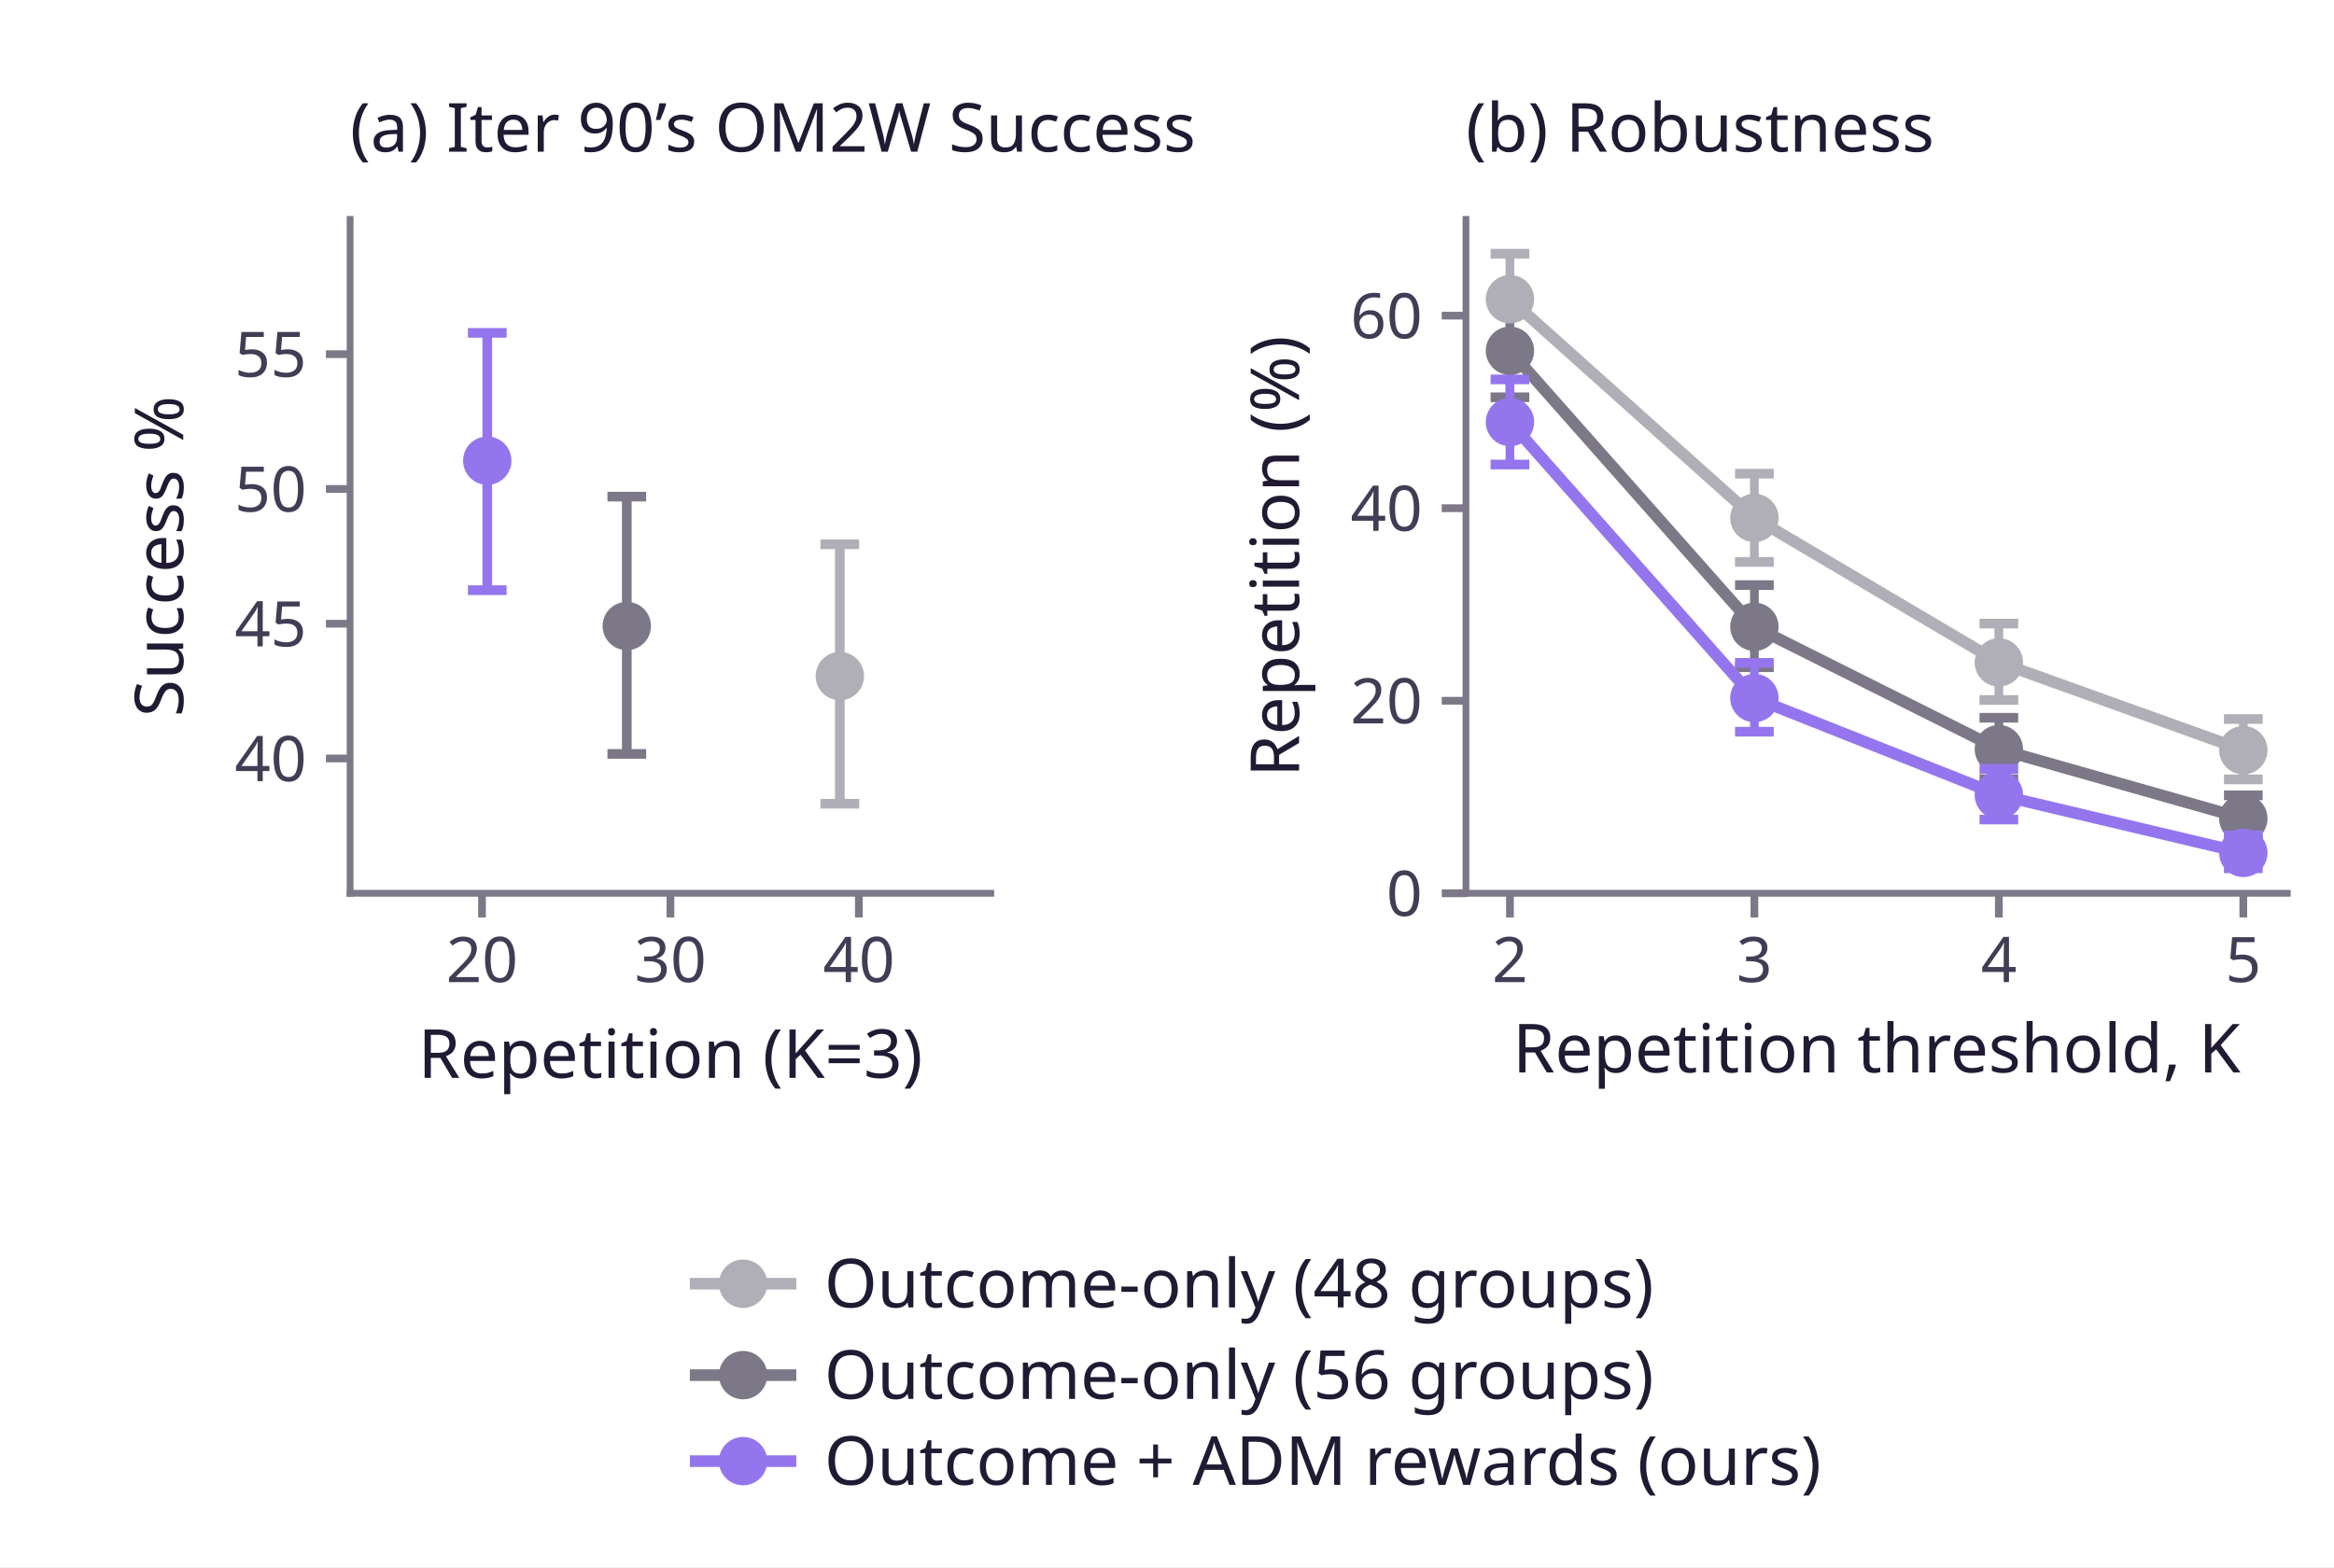
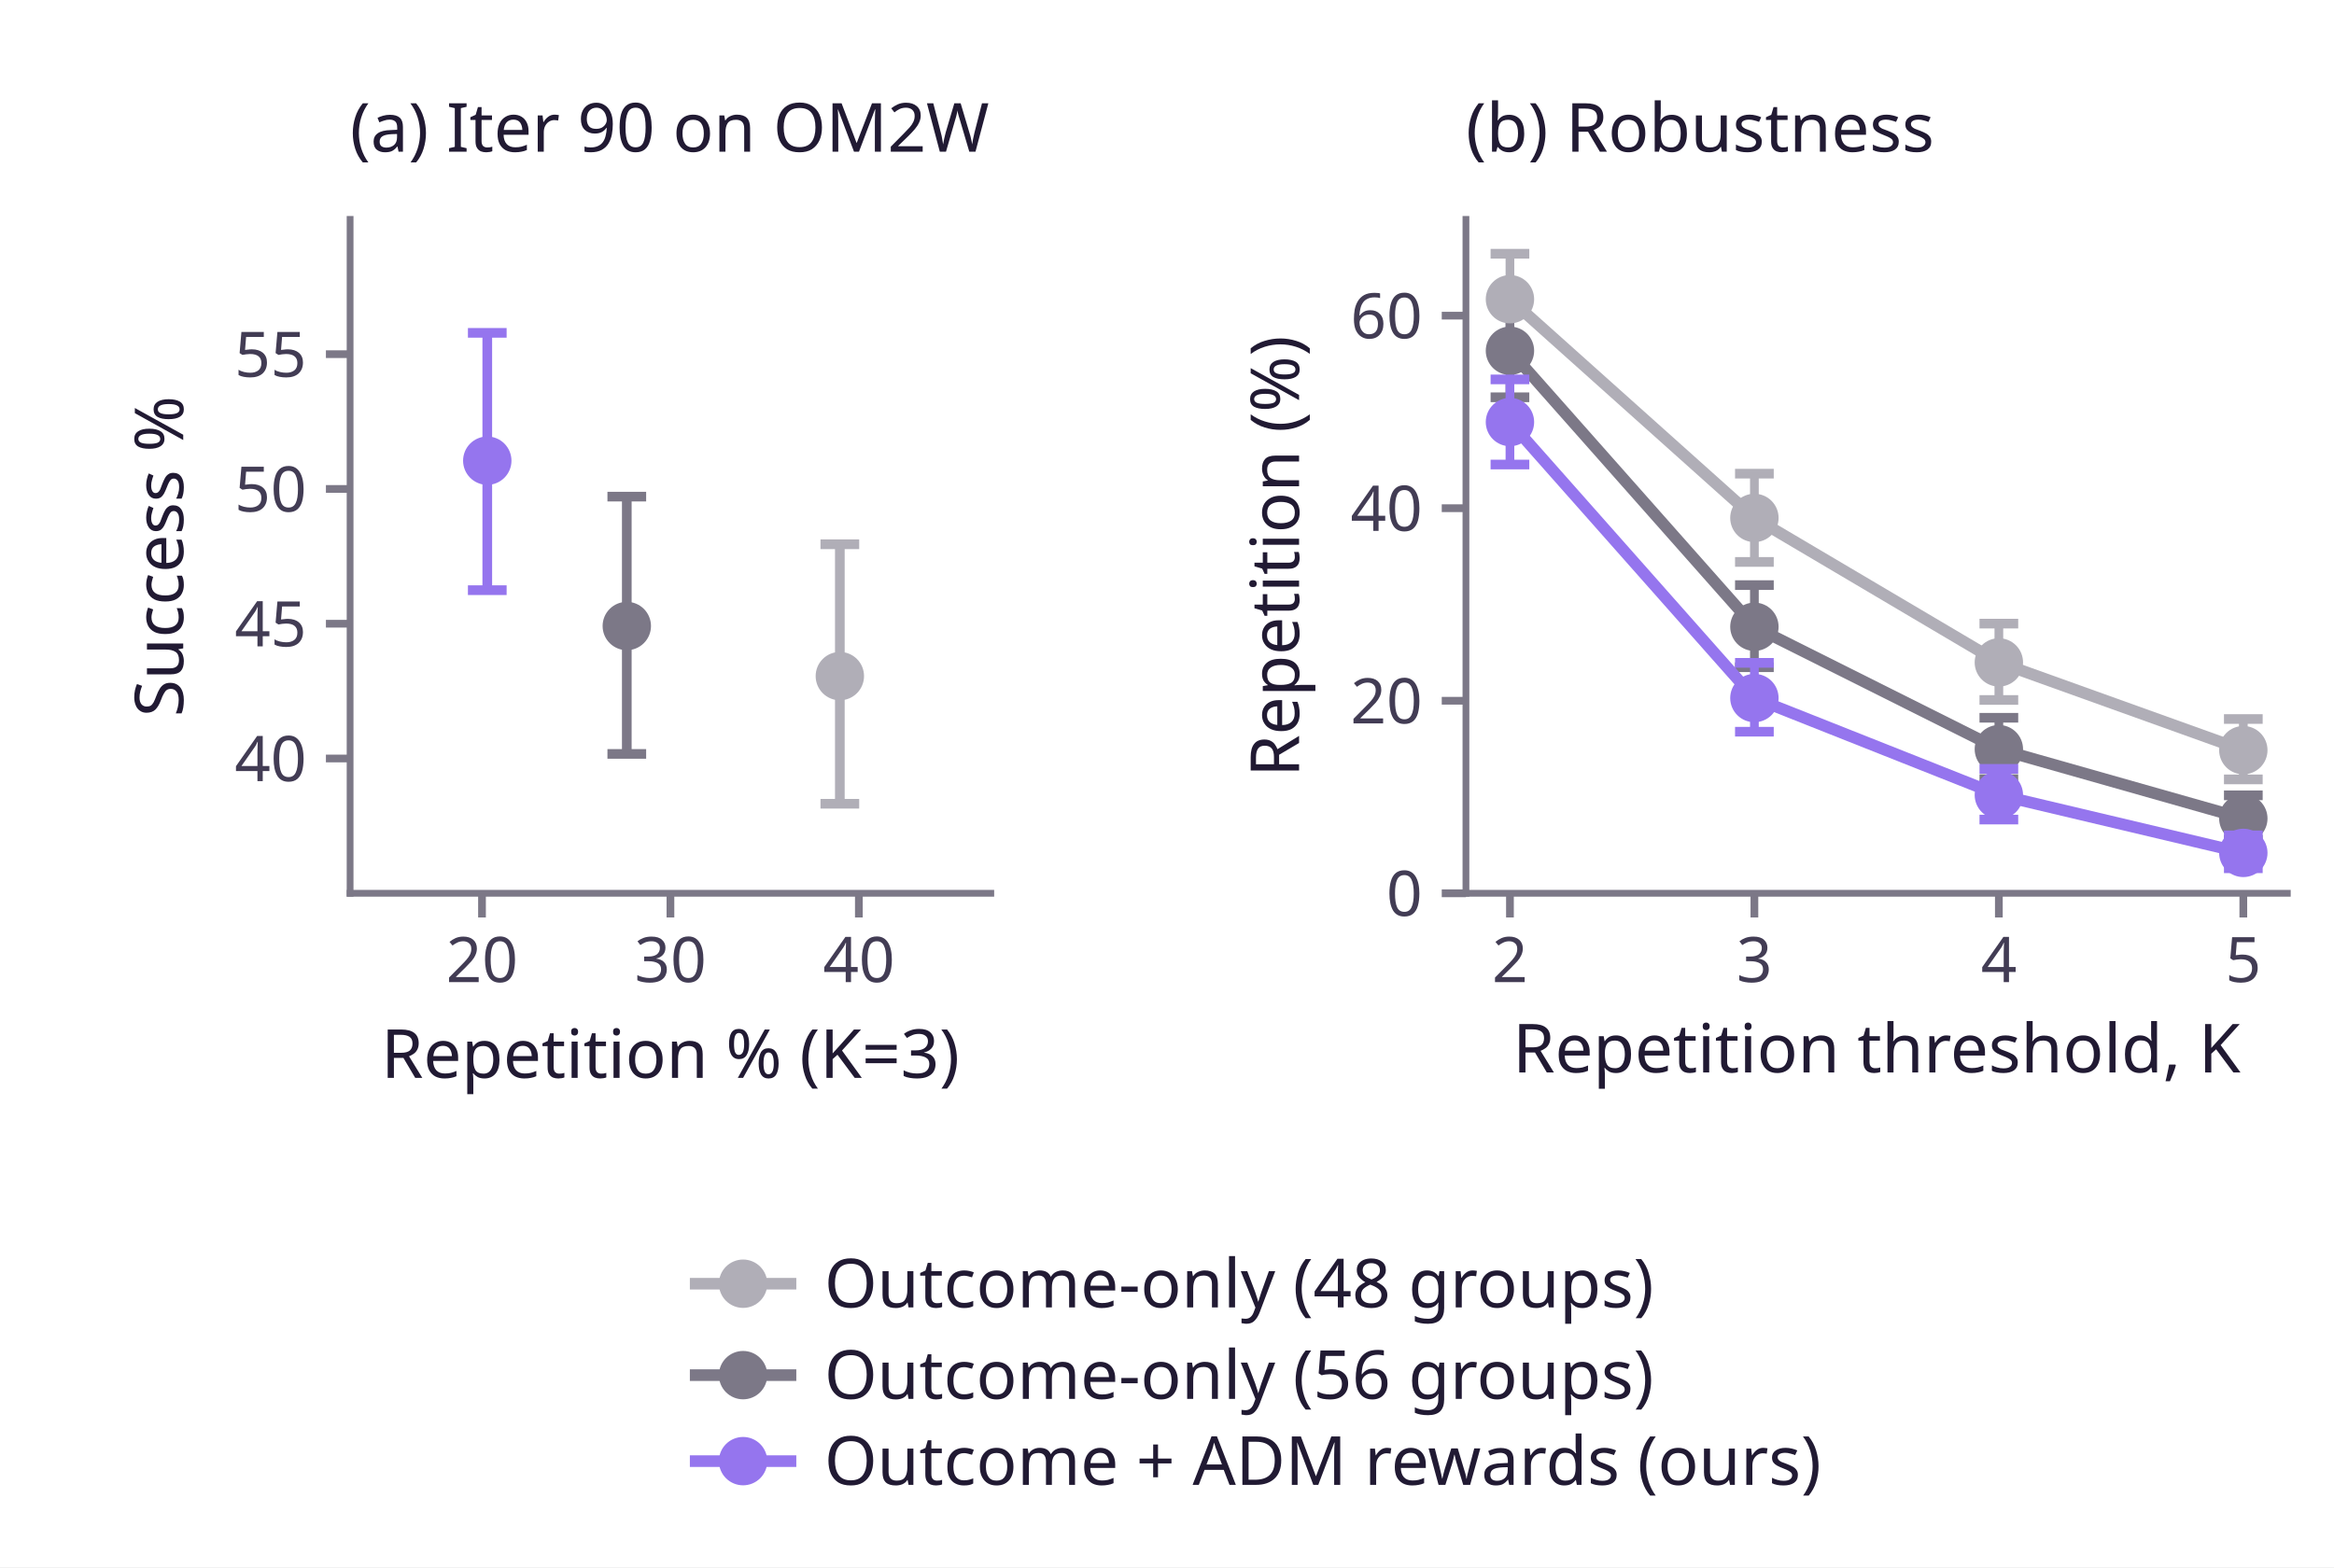
<svg xmlns="http://www.w3.org/2000/svg" xmlns:xlink="http://www.w3.org/1999/xlink" width="241.2pt" height="162pt" viewBox="0 0 241.2 162" version="1.1">
  <defs>
    <style type="text/css">*{stroke-linejoin: round; stroke-linecap: butt}</style>
  </defs>
  <g id="figure_1">
    <g id="patch_1">
      <path d="M 0 162 L 241.2 162 L 241.2 0 L 0 0 z " style="fill: #ffffff" />
    </g>
    <g id="axes_1">
      <g id="patch_2">
        <path d="M 36.18 92.34 L 102.389 92.34 L 102.389 22.68 L 36.18 22.68 z " style="fill: #ffffff" />
      </g>
      <g id="matplotlib.axis_1">
        <g id="xtick_1">
          <g id="line2d_1">
            <defs>
              <path id="m15626e8091" d="M 0 0 L 0 2.5 " style="stroke: #7c7887; stroke-width: 0.8" />
            </defs>
            <g>
              <use xlink:href="#m15626e8091" x="49.811" y="92.34" style="fill: #7c7887; stroke: #7c7887; stroke-width: 0.8" />
            </g>
          </g>
          <g id="text_1">
            <text style="fill: #423c54; font: 6.5px 'Albert Sans'; text-anchor: middle" x="49.811" y="101.52" transform="rotate(-0 49.81117 101.52)">20</text>
          </g>
        </g>
        <g id="xtick_2">
          <g id="line2d_2">
            <g>
              <use xlink:href="#m15626e8091" x="69.284" y="92.34" style="fill: #7c7887; stroke: #7c7887; stroke-width: 0.8" />
            </g>
          </g>
          <g id="text_2">
            <text style="fill: #423c54; font: 6.5px 'Albert Sans'; text-anchor: middle" x="69.284" y="101.52" transform="rotate(-0 69.28428 101.52)">30</text>
          </g>
        </g>
        <g id="xtick_3">
          <g id="line2d_3">
            <g>
              <use xlink:href="#m15626e8091" x="88.757" y="92.34" style="fill: #7c7887; stroke: #7c7887; stroke-width: 0.8" />
            </g>
          </g>
          <g id="text_3">
            <text style="fill: #423c54; font: 6.5px 'Albert Sans'; text-anchor: middle" x="88.757" y="101.52" transform="rotate(-0 88.75738 101.52)">40</text>
          </g>
        </g>
        <g id="text_4">
-           <text style="fill: #211a33; font: 7px 'Albert Sans'; text-anchor: middle" x="69.284" y="111.42" transform="rotate(-0 69.28428 111.42)">Repetition (K=3)</text>
+           <text style="fill: #211a33; font: 7px 'Albert Sans'; text-anchor: middle" x="69.284" y="111.42" transform="rotate(-0 69.28428 111.42)">Repetition % (K=3)</text>
        </g>
      </g>
      <g id="matplotlib.axis_2">
        <g id="ytick_1">
          <g id="line2d_4">
            <defs>
              <path id="m400d403ce5" d="M 0 0 L -2.5 0 " style="stroke: #7c7887; stroke-width: 0.8" />
            </defs>
            <g>
              <use xlink:href="#m400d403ce5" x="36.18" y="78.408" style="fill: #7c7887; stroke: #7c7887; stroke-width: 0.8" />
            </g>
          </g>
          <g id="text_5">
            <text style="fill: #423c54; font: 6.5px 'Albert Sans'; text-anchor: end" x="31.68" y="80.748" transform="rotate(-0 31.68 80.748)">40</text>
          </g>
        </g>
        <g id="ytick_2">
          <g id="line2d_5">
            <g>
              <use xlink:href="#m400d403ce5" x="36.18" y="64.476" style="fill: #7c7887; stroke: #7c7887; stroke-width: 0.8" />
            </g>
          </g>
          <g id="text_6">
            <text style="fill: #423c54; font: 6.5px 'Albert Sans'; text-anchor: end" x="31.68" y="66.816" transform="rotate(-0 31.68 66.816)">45</text>
          </g>
        </g>
        <g id="ytick_3">
          <g id="line2d_6">
            <g>
              <use xlink:href="#m400d403ce5" x="36.18" y="50.544" style="fill: #7c7887; stroke: #7c7887; stroke-width: 0.8" />
            </g>
          </g>
          <g id="text_7">
            <text style="fill: #423c54; font: 6.5px 'Albert Sans'; text-anchor: end" x="31.68" y="52.884" transform="rotate(-0 31.68 52.884)">50</text>
          </g>
        </g>
        <g id="ytick_4">
          <g id="line2d_7">
            <g>
              <use xlink:href="#m400d403ce5" x="36.18" y="36.612" style="fill: #7c7887; stroke: #7c7887; stroke-width: 0.8" />
            </g>
          </g>
          <g id="text_8">
            <text style="fill: #423c54; font: 6.5px 'Albert Sans'; text-anchor: end" x="31.68" y="38.952" transform="rotate(-0 31.68 38.952)">55</text>
          </g>
        </g>
        <g id="text_9">
          <text style="fill: #211a33; font: 7px 'Albert Sans'; text-anchor: middle" x="18.934" y="57.51" transform="rotate(-90 18.93359 57.51)">Success %</text>
        </g>
      </g>
      <g id="patch_3">
        <path d="M 36.18 92.34 L 36.18 22.68 " style="fill: none; stroke: #7c7887; stroke-width: 0.7; stroke-linejoin: miter; stroke-linecap: square" />
      </g>
      <g id="patch_4">
        <path d="M 36.18 92.34 L 102.389 92.34 " style="fill: none; stroke: #7c7887; stroke-width: 0.7; stroke-linejoin: miter; stroke-linecap: square" />
      </g>
      <g id="LineCollection_1">
        <path d="M 86.791 83.085 L 86.791 56.259 " clip-path="url(#p5ea43dfdd7)" style="fill: none; stroke: #b0aeb7" />
      </g>
      <g id="line2d_8">
        <defs>
          <path id="m3398491131" d="M 2 0 L -2 -0 " style="stroke: #b0aeb7" />
        </defs>
        <g clip-path="url(#p5ea43dfdd7)">
          <use xlink:href="#m3398491131" x="86.791" y="83.085" style="fill: #b0aeb7; stroke: #b0aeb7" />
        </g>
      </g>
      <g id="line2d_9">
        <g clip-path="url(#p5ea43dfdd7)">
          <use xlink:href="#m3398491131" x="86.791" y="56.259" style="fill: #b0aeb7; stroke: #b0aeb7" />
        </g>
      </g>
      <g id="LineCollection_2">
        <path d="M 64.774 77.932 L 64.774 51.336 " clip-path="url(#p5ea43dfdd7)" style="fill: none; stroke: #7c7887" />
      </g>
      <g id="line2d_10">
        <defs>
          <path id="m51258a509f" d="M 2 0 L -2 -0 " style="stroke: #7c7887" />
        </defs>
        <g clip-path="url(#p5ea43dfdd7)">
          <use xlink:href="#m51258a509f" x="64.774" y="77.932" style="fill: #7c7887; stroke: #7c7887" />
        </g>
      </g>
      <g id="line2d_11">
        <g clip-path="url(#p5ea43dfdd7)">
          <use xlink:href="#m51258a509f" x="64.774" y="51.336" style="fill: #7c7887; stroke: #7c7887" />
        </g>
      </g>
      <g id="text_10">
-         <text style="fill: #211a33; font: 7px 'Albert Sans'; text-anchor: start" x="36.18" y="15.68" transform="rotate(-0 36.18 15.68)">(a) Iter 90’s OM2W Success</text>
+         <text style="fill: #211a33; font: 7px 'Albert Sans'; text-anchor: start" x="36.18" y="15.68" transform="rotate(-0 36.18 15.68)">(a) Iter 90 on OM2W</text>
      </g>
      <g id="line2d_12">
        <defs>
          <path id="m2896e65bbd" d="M 0 2 C 0.53 2 1.039 1.789 1.414 1.414 C 1.789 1.039 2 0.53 2 0 C 2 -0.53 1.789 -1.039 1.414 -1.414 C 1.039 -1.789 0.53 -2 0 -2 C -0.53 -2 -1.039 -1.789 -1.414 -1.414 C -1.789 -1.039 -2 -0.53 -2 0 C -2 0.53 -1.789 1.039 -1.414 1.414 C -1.039 1.789 -0.53 2 0 2 z " style="stroke: #b0aeb7" />
        </defs>
        <g clip-path="url(#p5ea43dfdd7)">
          <use xlink:href="#m2896e65bbd" x="86.791" y="69.889" style="fill: #b0aeb7; stroke: #b0aeb7" />
        </g>
      </g>
      <g id="line2d_13">
        <defs>
          <path id="m3f5ee06c02" d="M 0 2 C 0.53 2 1.039 1.789 1.414 1.414 C 1.789 1.039 2 0.53 2 0 C 2 -0.53 1.789 -1.039 1.414 -1.414 C 1.039 -1.789 0.53 -2 0 -2 C -0.53 -2 -1.039 -1.789 -1.414 -1.414 C -1.789 -1.039 -2 -0.53 -2 0 C -2 0.53 -1.789 1.039 -1.414 1.414 C -1.039 1.789 -0.53 2 0 2 z " style="stroke: #7c7887" />
        </defs>
        <g clip-path="url(#p5ea43dfdd7)">
          <use xlink:href="#m3f5ee06c02" x="64.774" y="64.712" style="fill: #7c7887; stroke: #7c7887" />
        </g>
      </g>
      <g id="LineCollection_3">
        <path d="M 50.356 61.009 L 50.356 34.408 " clip-path="url(#p5ea43dfdd7)" style="fill: none; stroke: #9575ee" />
      </g>
      <g id="line2d_14">
        <defs>
          <path id="mcfa01c02c2" d="M 2 0 L -2 -0 " style="stroke: #9575ee" />
        </defs>
        <g clip-path="url(#p5ea43dfdd7)">
          <use xlink:href="#mcfa01c02c2" x="50.356" y="61.009" style="fill: #9575ee; stroke: #9575ee" />
        </g>
      </g>
      <g id="line2d_15">
        <g clip-path="url(#p5ea43dfdd7)">
          <use xlink:href="#mcfa01c02c2" x="50.356" y="34.408" style="fill: #9575ee; stroke: #9575ee" />
        </g>
      </g>
      <g id="line2d_16">
        <defs>
          <path id="m8d37e4bbb5" d="M 0 2 C 0.53 2 1.039 1.789 1.414 1.414 C 1.789 1.039 2 0.53 2 0 C 2 -0.53 1.789 -1.039 1.414 -1.414 C 1.039 -1.789 0.53 -2 0 -2 C -0.53 -2 -1.039 -1.789 -1.414 -1.414 C -1.789 -1.039 -2 -0.53 -2 0 C -2 0.53 -1.789 1.039 -1.414 1.414 C -1.039 1.789 -0.53 2 0 2 z " style="stroke: #9575ee" />
        </defs>
        <g clip-path="url(#p5ea43dfdd7)">
          <use xlink:href="#m8d37e4bbb5" x="50.356" y="47.621" style="fill: #9575ee; stroke: #9575ee" />
        </g>
      </g>
    </g>
    <g id="axes_2">
      <g id="patch_5">
        <path d="M 151.493 92.34 L 236.376 92.34 L 236.376 22.68 L 151.493 22.68 z " style="fill: #ffffff" />
      </g>
      <g id="matplotlib.axis_3">
        <g id="xtick_4">
          <g id="line2d_17">
            <g>
              <use xlink:href="#m15626e8091" x="156.041" y="92.34" style="fill: #7c7887; stroke: #7c7887; stroke-width: 0.8" />
            </g>
          </g>
          <g id="text_11">
            <text style="fill: #423c54; font: 6.5px 'Albert Sans'; text-anchor: middle" x="156.041" y="101.52" transform="rotate(-0 156.0405 101.52)">2</text>
          </g>
        </g>
        <g id="xtick_5">
          <g id="line2d_18">
            <g>
              <use xlink:href="#m15626e8091" x="181.303" y="92.34" style="fill: #7c7887; stroke: #7c7887; stroke-width: 0.8" />
            </g>
          </g>
          <g id="text_12">
            <text style="fill: #423c54; font: 6.5px 'Albert Sans'; text-anchor: middle" x="181.303" y="101.52" transform="rotate(-0 181.3033 101.52)">3</text>
          </g>
        </g>
        <g id="xtick_6">
          <g id="line2d_19">
            <g>
              <use xlink:href="#m15626e8091" x="206.566" y="92.34" style="fill: #7c7887; stroke: #7c7887; stroke-width: 0.8" />
            </g>
          </g>
          <g id="text_13">
            <text style="fill: #423c54; font: 6.5px 'Albert Sans'; text-anchor: middle" x="206.566" y="101.52" transform="rotate(-0 206.566 101.52)">4</text>
          </g>
        </g>
        <g id="xtick_7">
          <g id="line2d_20">
            <g>
              <use xlink:href="#m15626e8091" x="231.829" y="92.34" style="fill: #7c7887; stroke: #7c7887; stroke-width: 0.8" />
            </g>
          </g>
          <g id="text_14">
            <text style="fill: #423c54; font: 6.5px 'Albert Sans'; text-anchor: middle" x="231.829" y="101.52" transform="rotate(-0 231.8287 101.52)">5</text>
          </g>
        </g>
        <g id="text_15">
          <text style="fill: #211a33; font: 7px 'Albert Sans'; text-anchor: middle" x="193.935" y="110.86" transform="rotate(-0 193.9346 110.86)">Repetition threshold, K</text>
        </g>
      </g>
      <g id="matplotlib.axis_4">
        <g id="ytick_5">
          <g id="line2d_21">
            <g>
              <use xlink:href="#m400d403ce5" x="151.493" y="92.34" style="fill: #7c7887; stroke: #7c7887; stroke-width: 0.8" />
            </g>
          </g>
          <g id="text_16">
            <text style="fill: #423c54; font: 6.5px 'Albert Sans'; text-anchor: end" x="146.993" y="94.68" transform="rotate(-0 146.9932 94.68)">0</text>
          </g>
        </g>
        <g id="ytick_6">
          <g id="line2d_22">
            <g>
              <use xlink:href="#m400d403ce5" x="151.493" y="72.437" style="fill: #7c7887; stroke: #7c7887; stroke-width: 0.8" />
            </g>
          </g>
          <g id="text_17">
            <text style="fill: #423c54; font: 6.5px 'Albert Sans'; text-anchor: end" x="146.993" y="74.777" transform="rotate(-0 146.9932 74.77714)">20</text>
          </g>
        </g>
        <g id="ytick_7">
          <g id="line2d_23">
            <g>
              <use xlink:href="#m400d403ce5" x="151.493" y="52.534" style="fill: #7c7887; stroke: #7c7887; stroke-width: 0.8" />
            </g>
          </g>
          <g id="text_18">
            <text style="fill: #423c54; font: 6.5px 'Albert Sans'; text-anchor: end" x="146.993" y="54.874" transform="rotate(-0 146.9932 54.87429)">40</text>
          </g>
        </g>
        <g id="ytick_8">
          <g id="line2d_24">
            <g>
              <use xlink:href="#m400d403ce5" x="151.493" y="32.631" style="fill: #7c7887; stroke: #7c7887; stroke-width: 0.8" />
            </g>
          </g>
          <g id="text_19">
            <text style="fill: #423c54; font: 6.5px 'Albert Sans'; text-anchor: end" x="146.993" y="34.971" transform="rotate(-0 146.9932 34.97143)">60</text>
          </g>
        </g>
        <g id="text_20">
          <text style="fill: #211a33; font: 7px 'Albert Sans'; text-anchor: middle" x="134.247" y="57.51" transform="rotate(-90 134.2468 57.51)">Repetition (%)</text>
        </g>
      </g>
      <g id="patch_6">
        <path d="M 151.493 92.34 L 151.493 22.68 " style="fill: none; stroke: #7c7887; stroke-width: 0.7; stroke-linejoin: miter; stroke-linecap: square" />
      </g>
      <g id="patch_7">
        <path d="M 151.493 92.34 L 236.376 92.34 " style="fill: none; stroke: #7c7887; stroke-width: 0.7; stroke-linejoin: miter; stroke-linecap: square" />
      </g>
      <g id="LineCollection_4">
        <path d="M 156.041 35.639 L 156.041 26.229 " clip-path="url(#pb258e38151)" style="fill: none; stroke: #b0aeb7; stroke-width: 0.9" />
        <path d="M 181.303 58.088 L 181.303 48.962 " clip-path="url(#pb258e38151)" style="fill: none; stroke: #b0aeb7; stroke-width: 0.9" />
        <path d="M 206.566 72.356 L 206.566 64.464 " clip-path="url(#pb258e38151)" style="fill: none; stroke: #b0aeb7; stroke-width: 0.9" />
        <path d="M 231.829 80.568 L 231.829 74.324 " clip-path="url(#pb258e38151)" style="fill: none; stroke: #b0aeb7; stroke-width: 0.9" />
      </g>
      <g id="line2d_25">
        <g clip-path="url(#pb258e38151)">
          <use xlink:href="#m3398491131" x="156.041" y="35.639" style="fill: #b0aeb7; stroke: #b0aeb7" />
          <use xlink:href="#m3398491131" x="181.303" y="58.088" style="fill: #b0aeb7; stroke: #b0aeb7" />
          <use xlink:href="#m3398491131" x="206.566" y="72.356" style="fill: #b0aeb7; stroke: #b0aeb7" />
          <use xlink:href="#m3398491131" x="231.829" y="80.568" style="fill: #b0aeb7; stroke: #b0aeb7" />
        </g>
      </g>
      <g id="line2d_26">
        <g clip-path="url(#pb258e38151)">
          <use xlink:href="#m3398491131" x="156.041" y="26.229" style="fill: #b0aeb7; stroke: #b0aeb7" />
          <use xlink:href="#m3398491131" x="181.303" y="48.962" style="fill: #b0aeb7; stroke: #b0aeb7" />
          <use xlink:href="#m3398491131" x="206.566" y="64.464" style="fill: #b0aeb7; stroke: #b0aeb7" />
          <use xlink:href="#m3398491131" x="231.829" y="74.324" style="fill: #b0aeb7; stroke: #b0aeb7" />
        </g>
      </g>
      <g id="LineCollection_5">
        <path d="M 156.041 41.067 L 156.041 31.462 " clip-path="url(#pb258e38151)" style="fill: none; stroke: #7c7887; stroke-width: 0.9" />
        <path d="M 181.303 68.975 L 181.303 60.484 " clip-path="url(#pb258e38151)" style="fill: none; stroke: #7c7887; stroke-width: 0.9" />
        <path d="M 206.566 80.543 L 206.566 74.197 " clip-path="url(#pb258e38151)" style="fill: none; stroke: #7c7887; stroke-width: 0.9" />
        <path d="M 231.829 86.811 L 231.829 82.215 " clip-path="url(#pb258e38151)" style="fill: none; stroke: #7c7887; stroke-width: 0.9" />
      </g>
      <g id="line2d_27">
        <g clip-path="url(#pb258e38151)">
          <use xlink:href="#m51258a509f" x="156.041" y="41.067" style="fill: #7c7887; stroke: #7c7887" />
          <use xlink:href="#m51258a509f" x="181.303" y="68.975" style="fill: #7c7887; stroke: #7c7887" />
          <use xlink:href="#m51258a509f" x="206.566" y="80.543" style="fill: #7c7887; stroke: #7c7887" />
          <use xlink:href="#m51258a509f" x="231.829" y="86.811" style="fill: #7c7887; stroke: #7c7887" />
        </g>
      </g>
      <g id="line2d_28">
        <g clip-path="url(#pb258e38151)">
          <use xlink:href="#m51258a509f" x="156.041" y="31.462" style="fill: #7c7887; stroke: #7c7887" />
          <use xlink:href="#m51258a509f" x="181.303" y="60.484" style="fill: #7c7887; stroke: #7c7887" />
          <use xlink:href="#m51258a509f" x="206.566" y="74.197" style="fill: #7c7887; stroke: #7c7887" />
          <use xlink:href="#m51258a509f" x="231.829" y="82.215" style="fill: #7c7887; stroke: #7c7887" />
        </g>
      </g>
      <g id="text_21">
        <text style="fill: #211a33; font: 7px 'Albert Sans'; text-anchor: start" x="151.493" y="15.68" transform="rotate(-0 151.4932 15.68)">(b) Robustness</text>
      </g>
      <g id="line2d_29">
        <path d="M 156.041 30.929 L 181.303 53.539 L 206.566 68.473 L 231.829 77.545 " clip-path="url(#pb258e38151)" style="fill: none; stroke: #b0aeb7; stroke-width: 1.2; stroke-linecap: square" />
        <g clip-path="url(#pb258e38151)">
          <use xlink:href="#m2896e65bbd" x="156.041" y="30.929" style="fill: #b0aeb7; stroke: #b0aeb7" />
          <use xlink:href="#m2896e65bbd" x="181.303" y="53.539" style="fill: #b0aeb7; stroke: #b0aeb7" />
          <use xlink:href="#m2896e65bbd" x="206.566" y="68.473" style="fill: #b0aeb7; stroke: #b0aeb7" />
          <use xlink:href="#m2896e65bbd" x="231.829" y="77.545" style="fill: #b0aeb7; stroke: #b0aeb7" />
        </g>
      </g>
      <g id="line2d_30">
        <path d="M 156.041 36.258 L 181.303 64.791 L 206.566 77.441 L 231.829 84.609 " clip-path="url(#pb258e38151)" style="fill: none; stroke: #7c7887; stroke-width: 1.2; stroke-linecap: square" />
        <g clip-path="url(#pb258e38151)">
          <use xlink:href="#m3f5ee06c02" x="156.041" y="36.258" style="fill: #7c7887; stroke: #7c7887" />
          <use xlink:href="#m3f5ee06c02" x="181.303" y="64.791" style="fill: #7c7887; stroke: #7c7887" />
          <use xlink:href="#m3f5ee06c02" x="206.566" y="77.441" style="fill: #7c7887; stroke: #7c7887" />
          <use xlink:href="#m3f5ee06c02" x="231.829" y="84.609" style="fill: #7c7887; stroke: #7c7887" />
        </g>
      </g>
      <g id="LineCollection_6">
        <path d="M 156.041 48.017 L 156.041 39.219 " clip-path="url(#pb258e38151)" style="fill: none; stroke: #9575ee; stroke-width: 0.9" />
        <path d="M 181.303 75.638 L 181.303 68.521 " clip-path="url(#pb258e38151)" style="fill: none; stroke: #9575ee; stroke-width: 0.9" />
        <path d="M 206.566 84.718 L 206.566 79.481 " clip-path="url(#pb258e38151)" style="fill: none; stroke: #9575ee; stroke-width: 0.9" />
        <path d="M 231.829 89.752 L 231.829 86.355 " clip-path="url(#pb258e38151)" style="fill: none; stroke: #9575ee; stroke-width: 0.9" />
      </g>
      <g id="line2d_31">
        <g clip-path="url(#pb258e38151)">
          <use xlink:href="#mcfa01c02c2" x="156.041" y="48.017" style="fill: #9575ee; stroke: #9575ee" />
          <use xlink:href="#mcfa01c02c2" x="181.303" y="75.638" style="fill: #9575ee; stroke: #9575ee" />
          <use xlink:href="#mcfa01c02c2" x="206.566" y="84.718" style="fill: #9575ee; stroke: #9575ee" />
          <use xlink:href="#mcfa01c02c2" x="231.829" y="89.752" style="fill: #9575ee; stroke: #9575ee" />
        </g>
      </g>
      <g id="line2d_32">
        <g clip-path="url(#pb258e38151)">
          <use xlink:href="#mcfa01c02c2" x="156.041" y="39.219" style="fill: #9575ee; stroke: #9575ee" />
          <use xlink:href="#mcfa01c02c2" x="181.303" y="68.521" style="fill: #9575ee; stroke: #9575ee" />
          <use xlink:href="#mcfa01c02c2" x="206.566" y="79.481" style="fill: #9575ee; stroke: #9575ee" />
          <use xlink:href="#mcfa01c02c2" x="231.829" y="86.355" style="fill: #9575ee; stroke: #9575ee" />
        </g>
      </g>
      <g id="line2d_33">
        <path d="M 156.041 43.627 L 181.303 72.159 L 206.566 82.18 L 231.829 88.165 " clip-path="url(#pb258e38151)" style="fill: none; stroke: #9575ee; stroke-width: 1.2; stroke-linecap: square" />
        <g clip-path="url(#pb258e38151)">
          <use xlink:href="#m8d37e4bbb5" x="156.041" y="43.627" style="fill: #9575ee; stroke: #9575ee" />
          <use xlink:href="#m8d37e4bbb5" x="181.303" y="72.159" style="fill: #9575ee; stroke: #9575ee" />
          <use xlink:href="#m8d37e4bbb5" x="206.566" y="82.18" style="fill: #9575ee; stroke: #9575ee" />
          <use xlink:href="#m8d37e4bbb5" x="231.829" y="88.165" style="fill: #9575ee; stroke: #9575ee" />
        </g>
      </g>
    </g>
    <g id="legend_1">
      <g id="line2d_34">
        <path d="M 71.892 132.7 L 76.792 132.7 L 81.692 132.7 " style="fill: none; stroke: #b0aeb7; stroke-width: 1.2; stroke-linecap: square" />
        <g>
          <use xlink:href="#m2896e65bbd" x="76.792" y="132.7" style="fill: #b0aeb7; stroke: #b0aeb7" />
        </g>
      </g>
      <g id="text_22">
        <text style="fill: #211a33; font: 7px 'Albert Sans'; text-anchor: start" x="85.192" y="135.15" transform="rotate(-0 85.19206 135.15)">Outcome-only (48 groups)</text>
      </g>
      <g id="line2d_35">
        <path d="M 71.892 142.15 L 76.792 142.15 L 81.692 142.15 " style="fill: none; stroke: #7c7887; stroke-width: 1.2; stroke-linecap: square" />
        <g>
          <use xlink:href="#m3f5ee06c02" x="76.792" y="142.15" style="fill: #7c7887; stroke: #7c7887" />
        </g>
      </g>
      <g id="text_23">
        <text style="fill: #211a33; font: 7px 'Albert Sans'; text-anchor: start" x="85.192" y="144.6" transform="rotate(-0 85.19206 144.6)">Outcome-only (56 groups)</text>
      </g>
      <g id="line2d_36">
        <path d="M 71.892 151.04 L 76.792 151.04 L 81.692 151.04 " style="fill: none; stroke: #9575ee; stroke-width: 1.2; stroke-linecap: square" />
        <g>
          <use xlink:href="#m8d37e4bbb5" x="76.792" y="151.04" style="fill: #9575ee; stroke: #9575ee" />
        </g>
      </g>
      <g id="text_24">
        <text style="fill: #211a33; font: 7px 'Albert Sans'; text-anchor: start" x="85.192" y="153.49" transform="rotate(-0 85.19206 153.49)">Outcome + ADM rewards (ours)</text>
      </g>
    </g>
  </g>
  <defs>
    <clipPath id="p5ea43dfdd7">
      <rect x="36.18" y="22.68" width="66.209" height="69.66" />
    </clipPath>
    <clipPath id="pb258e38151">
      <rect x="151.493" y="22.68" width="84.883" height="69.66" />
    </clipPath>
  </defs>
</svg>
